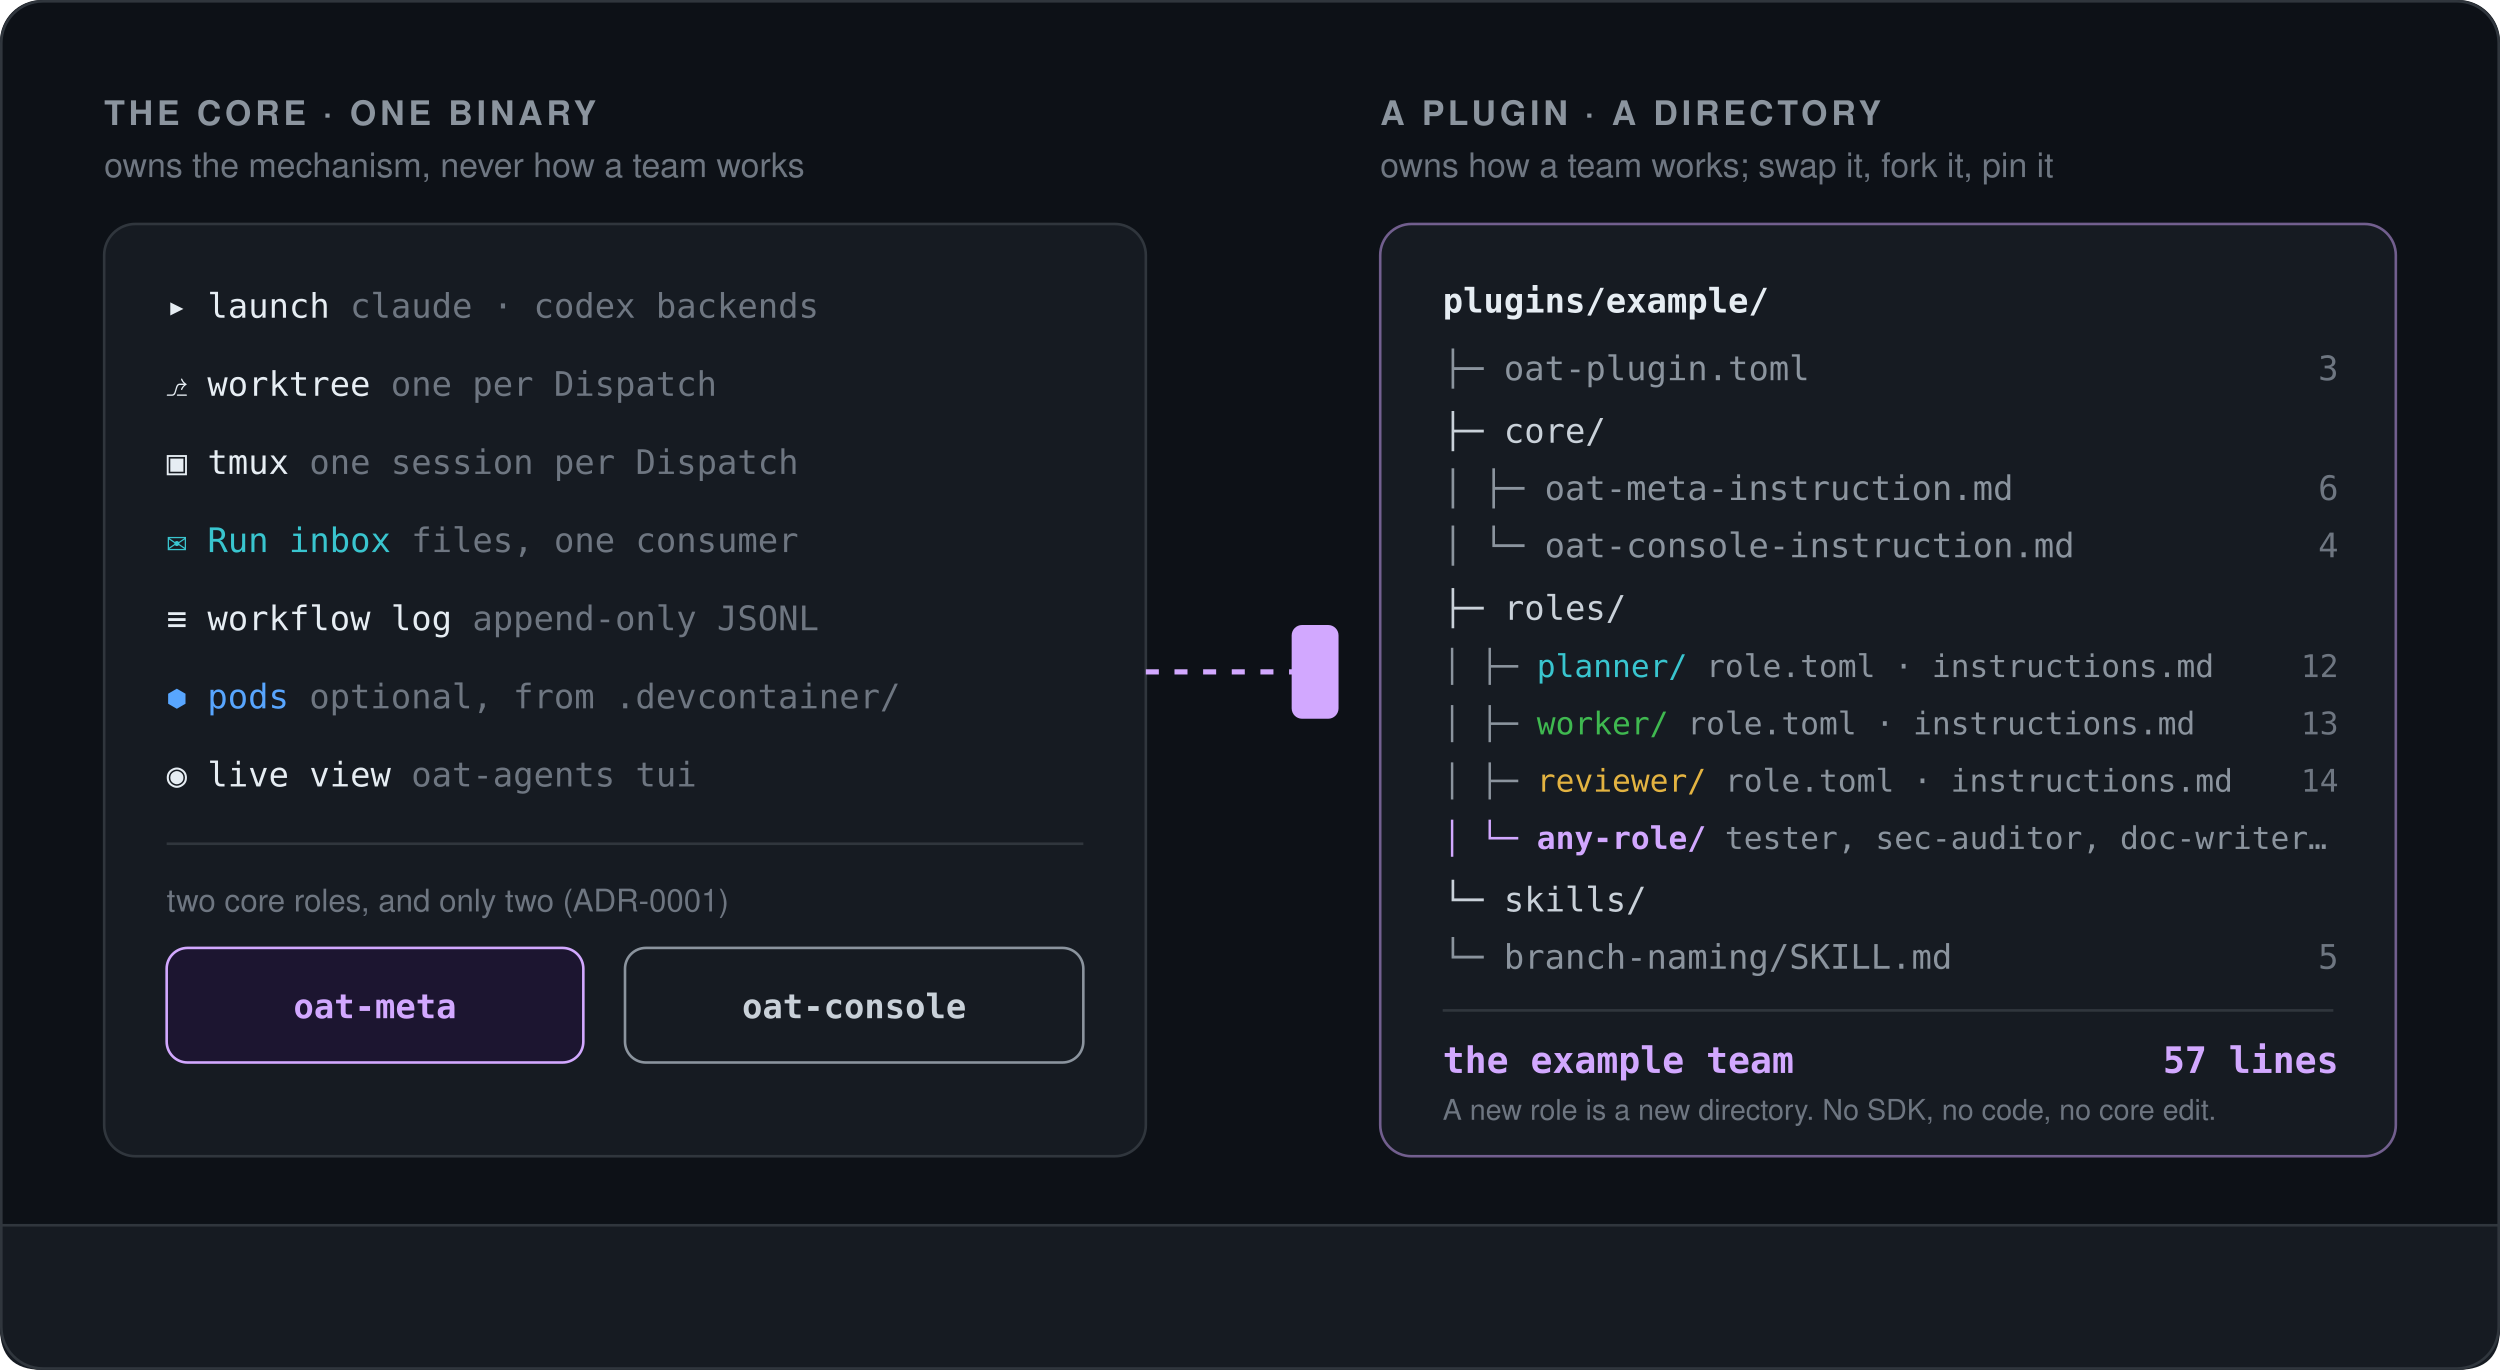
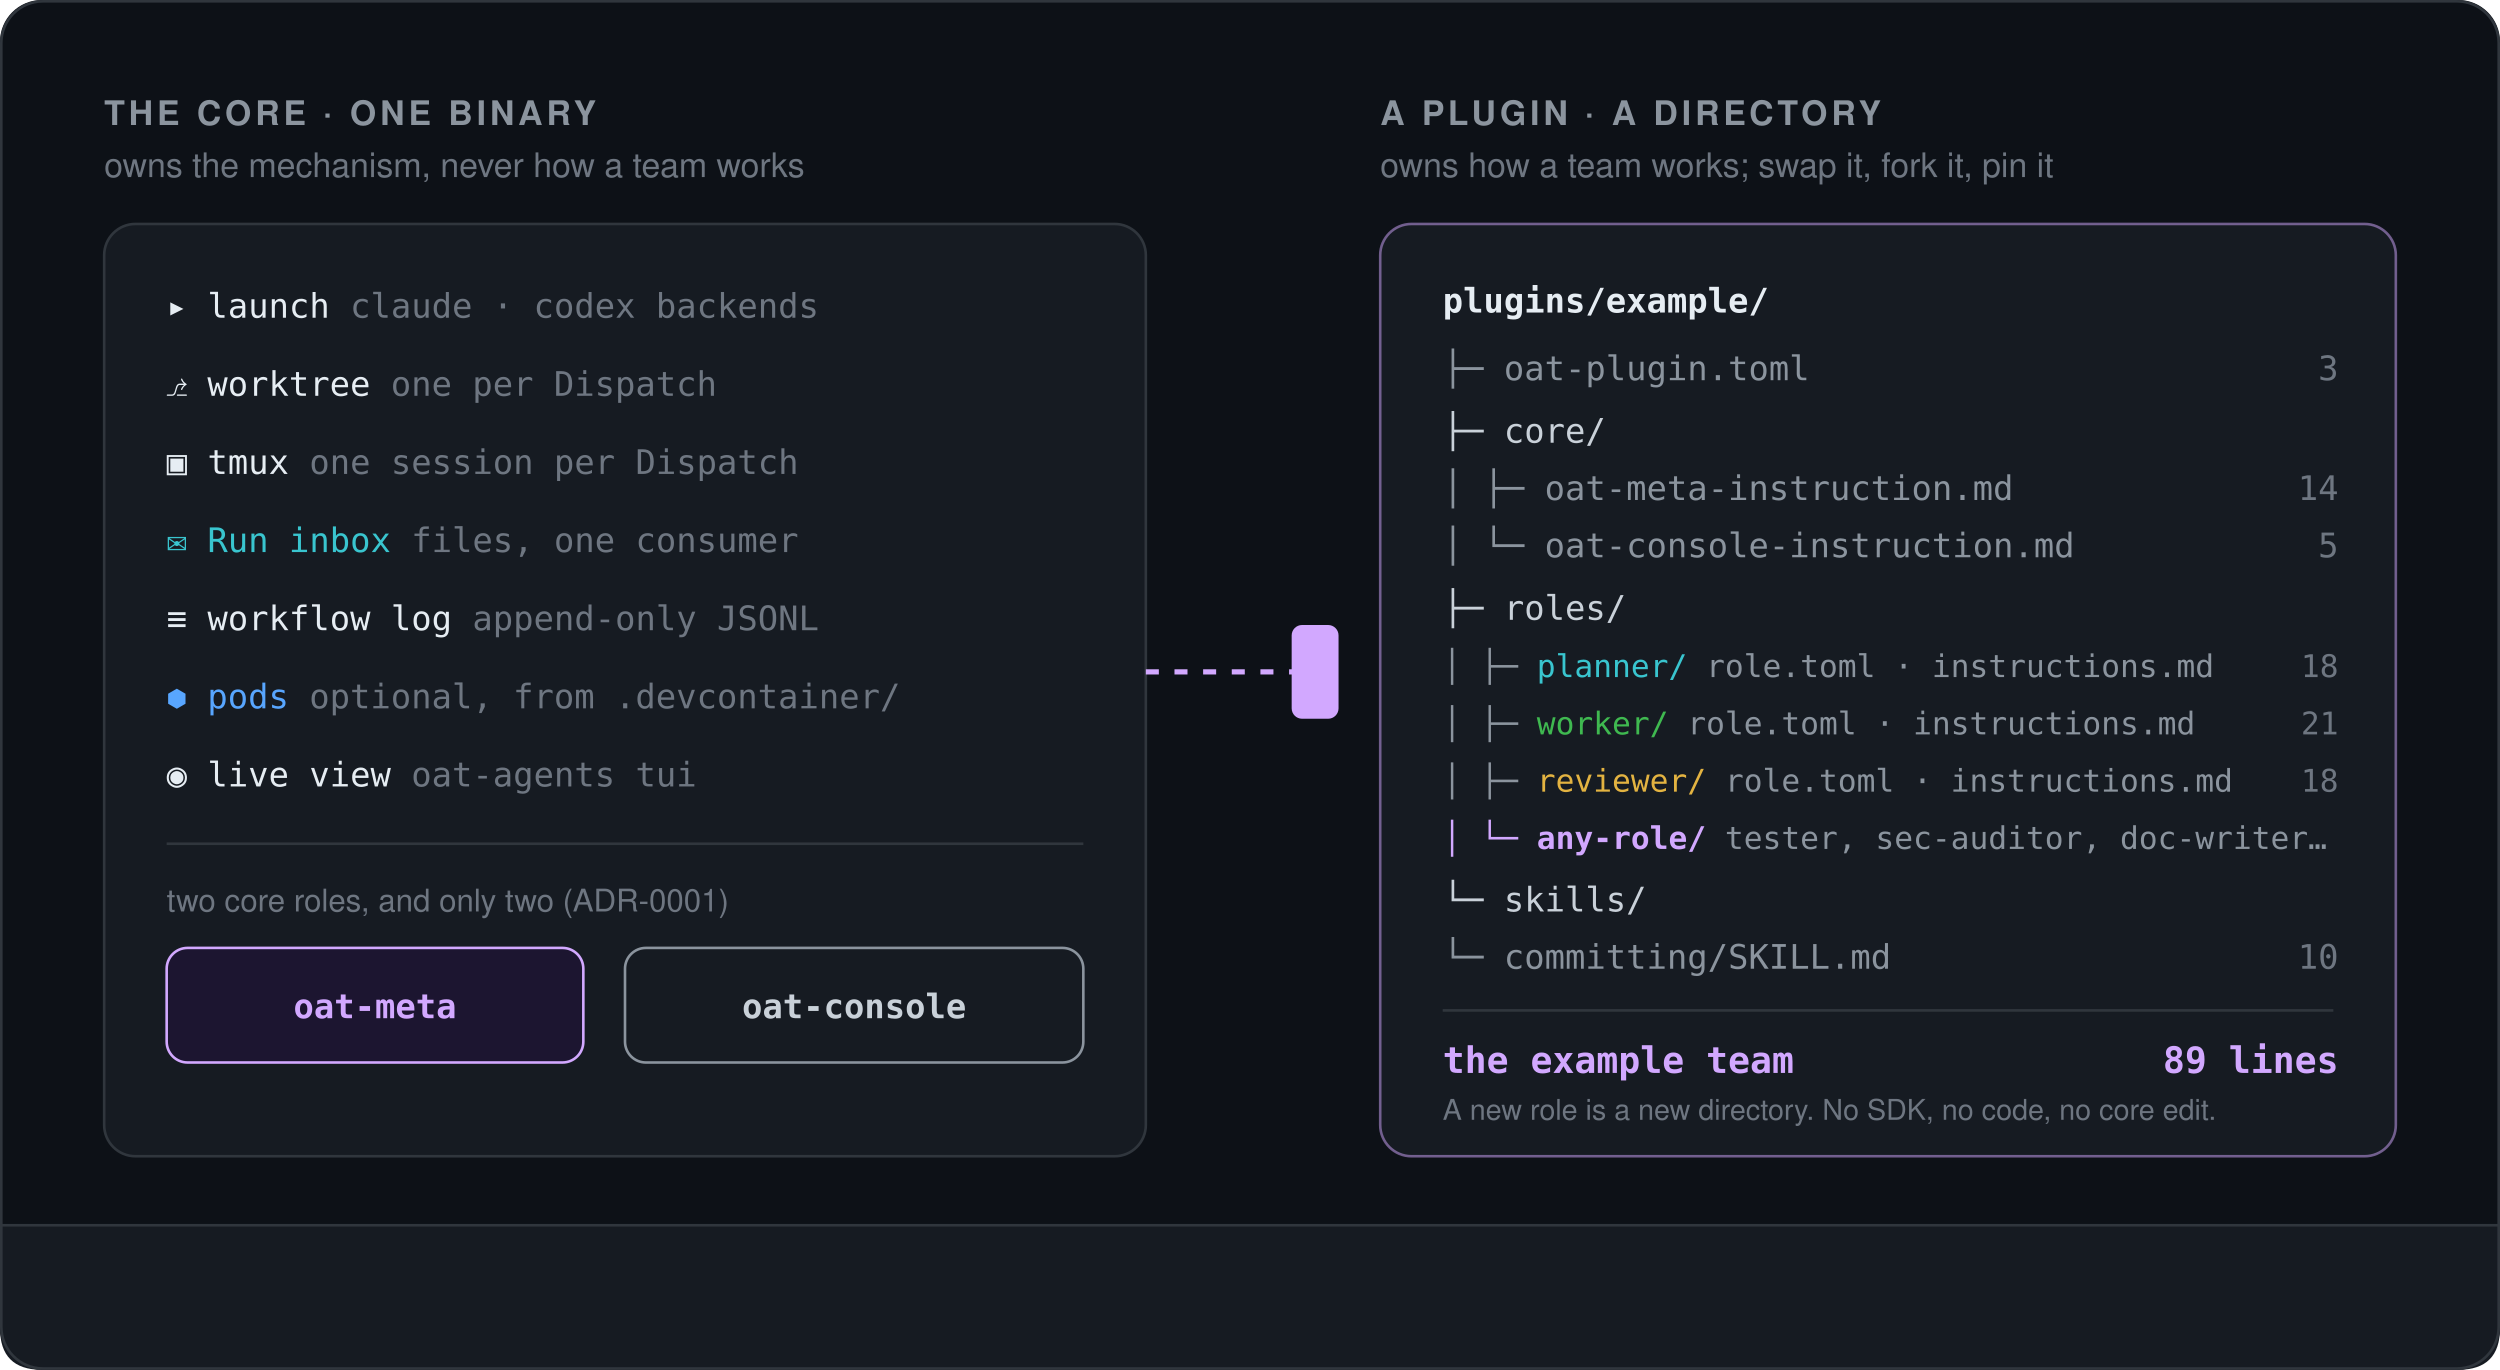
- <svg xmlns="http://www.w3.org/2000/svg" width="960" height="526" viewBox="0 0 960 526" role="img" aria-label="The core owns the mechanism: launching, worktrees, tmux sessions, the Run inbox, the workflow log, execution environments, the live view and the two core roles. A plugin is a directory of Markdown and TOML that owns how a team works: the example plugin's planner, worker and reviewer are 57 lines in all.">
+ <svg xmlns="http://www.w3.org/2000/svg" width="960" height="526" viewBox="0 0 960 526" role="img" aria-label="The core owns the mechanism: launching, worktrees, tmux sessions, the Run inbox, the workflow log, execution environments, the live view and the two core roles. A plugin is a directory of Markdown and TOML that owns how a team works: the example plugin's planner, worker and reviewer are 89 lines in all.">
  <style>
    text { font-family: ui-monospace, SFMono-Regular, 'JetBrains Mono', Menlo, Consolas, 'DejaVu Sans Mono', monospace; }
    .sans { font-family: -apple-system, BlinkMacSystemFont, 'Segoe UI', Helvetica, Arial, sans-serif; }
    .f { fill: #8b949e; animation: lit 9s infinite; }
    @keyframes lit { 0%, 8% { fill: #8b949e; } 3% { fill: #e6edf3; } }
    .plug { animation: plug 3s ease-in-out infinite; }
    @keyframes plug { 0%, 100% { transform: translateX(0); } 50% { transform: translateX(-10px); } }
    .dash { stroke-dasharray: 5 6; animation: flow 1.2s linear infinite; }
    @keyframes flow { to { stroke-dashoffset: -22; } }
  
    .cap{font-family:-apple-system,BlinkMacSystemFont,'Segoe UI',Helvetica,Arial,sans-serif;font-size:20px}@keyframes c0{0%{opacity:1}33.32%{opacity:1}33.33%{opacity:0}100%{opacity:0}}.c0{opacity:0;animation:c0 9s infinite}@keyframes c1{0%{opacity:0}33.32%{opacity:0}33.33%{opacity:1}66.66%{opacity:1}66.67%{opacity:0}100%{opacity:0}}.c1{opacity:0;animation:c1 9s infinite}@keyframes c2{0%{opacity:0}66.66%{opacity:0}66.67%{opacity:1}99.99%{opacity:1}100.00%{opacity:0}100%{opacity:0}}.c2{opacity:0;animation:c2 9s infinite}
  </style>
  <rect width="960" height="526" rx="16" fill="#0d1117" />
  <text class="sans" x="40" y="48" font-size="13" font-weight="700" fill="#8b949e" letter-spacing="1.5">THE CORE · ONE BINARY</text>
  <text class="sans" x="40" y="68" font-size="13" fill="#6e7681">owns the mechanism, never how a team works</text>
  <rect x="40" y="86" width="400" height="358" rx="12" fill="#161b22" stroke="#30363d" />
  <g font-size="13">
    <text x="64" y="122" fill="#e6edf3">▸ launch    <tspan fill="#6e7681">claude · codex backends</tspan>
    </text>
    <text x="64" y="152" fill="#e6edf3">⎇ worktree  <tspan fill="#6e7681">one per Dispatch</tspan>
    </text>
    <text x="64" y="182" fill="#e6edf3">▣ tmux      <tspan fill="#6e7681">one session per Dispatch</tspan>
    </text>
    <text x="64" y="212" fill="#39c5cf">✉ Run inbox <tspan fill="#6e7681">files, one consumer</tspan>
    </text>
    <text x="64" y="242" fill="#e6edf3">≡ workflow log <tspan fill="#6e7681">append-only JSONL</tspan>
    </text>
    <text x="64" y="272" fill="#58a6ff">⬢ pods      <tspan fill="#6e7681">optional, from .devcontainer/</tspan>
    </text>
    <text x="64" y="302" fill="#e6edf3">◉ live view <tspan fill="#6e7681">oat-agents tui</tspan>
    </text>
  </g>
  <line x1="64" y1="324" x2="416" y2="324" stroke="#30363d" />
  <text class="sans" x="64" y="350" font-size="12" fill="#6e7681">two core roles, and only two (ADR-0001)</text>
  <rect x="64" y="364" width="160" height="44" rx="8" fill="#1c1530" stroke="#d2a8ff" />
  <text x="144" y="391" font-size="13" font-weight="700" fill="#d2a8ff" text-anchor="middle">oat-meta</text>
  <rect x="240" y="364" width="176" height="44" rx="8" fill="#161b22" stroke="#8b949e" />
  <text x="328" y="391" font-size="13" font-weight="700" fill="#c9d1d9" text-anchor="middle">oat-console</text>
  <path d="M440 258 H 500" stroke="#d2a8ff" stroke-width="2" fill="none" class="dash" />
  <g class="plug">
    <rect x="496" y="240" width="18" height="36" rx="4" fill="#d2a8ff" />
  </g>
  <text class="sans" x="530" y="48" font-size="13" font-weight="700" fill="#8b949e" letter-spacing="1.5">A PLUGIN · A DIRECTORY</text>
  <text class="sans" x="530" y="68" font-size="13" fill="#6e7681">owns how a team works; swap it, fork it, pin it</text>
  <rect x="530" y="86" width="390" height="358" rx="12" fill="#161b22" stroke="#d2a8ff" stroke-opacity=".5" />
  <g font-size="13">
    <text x="554" y="120" fill="#e6edf3" font-weight="700">plugins/example/</text>
    <text x="554" y="146" class="f" style="animation-delay:0s">├─ oat-plugin.toml<tspan x="898" text-anchor="end" fill="#6e7681">3</tspan>
    </text>
    <text x="554" y="170" fill="#c9d1d9">├─ core/</text>
-     <text x="554" y="192" class="f" style="animation-delay:.5s">│  ├─ oat-meta-instruction.md<tspan x="898" text-anchor="end" fill="#6e7681">6</tspan>
+     <text x="554" y="192" class="f" style="animation-delay:.5s">│  ├─ oat-meta-instruction.md<tspan x="898" text-anchor="end" fill="#6e7681">14</tspan>
    </text>
-     <text x="554" y="214" class="f" style="animation-delay:1s">│  └─ oat-console-instruction.md<tspan x="898" text-anchor="end" fill="#6e7681">4</tspan>
+     <text x="554" y="214" class="f" style="animation-delay:1s">│  └─ oat-console-instruction.md<tspan x="898" text-anchor="end" fill="#6e7681">5</tspan>
    </text>
    <text x="554" y="238" fill="#c9d1d9">├─ roles/</text>
-     <text x="554" y="260" class="f" font-size="12" style="animation-delay:1.5s">│  ├─ <tspan fill="#39c5cf">planner/</tspan>   role.toml · instructions.md<tspan x="898" text-anchor="end" fill="#6e7681">12</tspan>
+     <text x="554" y="260" class="f" font-size="12" style="animation-delay:1.5s">│  ├─ <tspan fill="#39c5cf">planner/</tspan>   role.toml · instructions.md<tspan x="898" text-anchor="end" fill="#6e7681">18</tspan>
    </text>
-     <text x="554" y="282" class="f" font-size="12" style="animation-delay:2s">│  ├─ <tspan fill="#3fb950">worker/</tspan>    role.toml · instructions.md<tspan x="898" text-anchor="end" fill="#6e7681">13</tspan>
+     <text x="554" y="282" class="f" font-size="12" style="animation-delay:2s">│  ├─ <tspan fill="#3fb950">worker/</tspan>    role.toml · instructions.md<tspan x="898" text-anchor="end" fill="#6e7681">21</tspan>
    </text>
-     <text x="554" y="304" class="f" font-size="12" style="animation-delay:2.5s">│  ├─ <tspan fill="#e3b341">reviewer/</tspan>  role.toml · instructions.md<tspan x="898" text-anchor="end" fill="#6e7681">14</tspan>
+     <text x="554" y="304" class="f" font-size="12" style="animation-delay:2.5s">│  ├─ <tspan fill="#e3b341">reviewer/</tspan>  role.toml · instructions.md<tspan x="898" text-anchor="end" fill="#6e7681">18</tspan>
    </text>
    <text x="554" y="326" font-size="12" fill="#d2a8ff">│  └─ <tspan font-weight="700">any-role/</tspan>
      <tspan fill="#8b949e">tester, sec-auditor, doc-writer…</tspan>
    </text>
    <text x="554" y="350" fill="#c9d1d9">└─ skills/</text>
-     <text x="554" y="372" class="f" style="animation-delay:3s">   └─ branch-naming/SKILL.md<tspan x="898" text-anchor="end" fill="#6e7681">5</tspan>
+     <text x="554" y="372" class="f" style="animation-delay:3s">   └─ committing/SKILL.md<tspan x="898" text-anchor="end" fill="#6e7681">10</tspan>
    </text>
  </g>
  <line x1="554" y1="388" x2="896" y2="388" stroke="#30363d" />
  <text x="554" y="412" font-size="14" font-weight="700" fill="#d2a8ff">the example team</text>
-   <text x="898" y="412" font-size="14" font-weight="700" fill="#d2a8ff" text-anchor="end">57 lines</text>
+   <text x="898" y="412" font-size="14" font-weight="700" fill="#d2a8ff" text-anchor="end">89 lines</text>
  <text class="sans" x="554" y="430" font-size="11" fill="#6e7681">A new role is a new directory. No SDK, no code, no core edit.</text>
  <path d="M0 470H960V510Q960 526 944 526H16Q0 526 0 510Z" fill="#161b22" />
  <rect x="0" y="470" width="960" height="1" fill="#30363d" />
  <rect x=".5" y=".5" width="959" height="525" rx="16" fill="none" stroke="#30363d" />
  <text class="cap c0" x="480" y="506" fill="#c9d1d9" text-anchor="middle">① The core is the same for every team: it launches, isolates, delivers and records</text>
  <text class="cap c1" x="480" y="506" fill="#c9d1d9" text-anchor="middle">② A plugin says which roles exist and how they work: three in the example, any in yours</text>
  <text class="cap c2" x="480" y="506" fill="#c9d1d9" text-anchor="middle">③ Change how your team works by editing a plugin file, never the core</text>
</svg>
